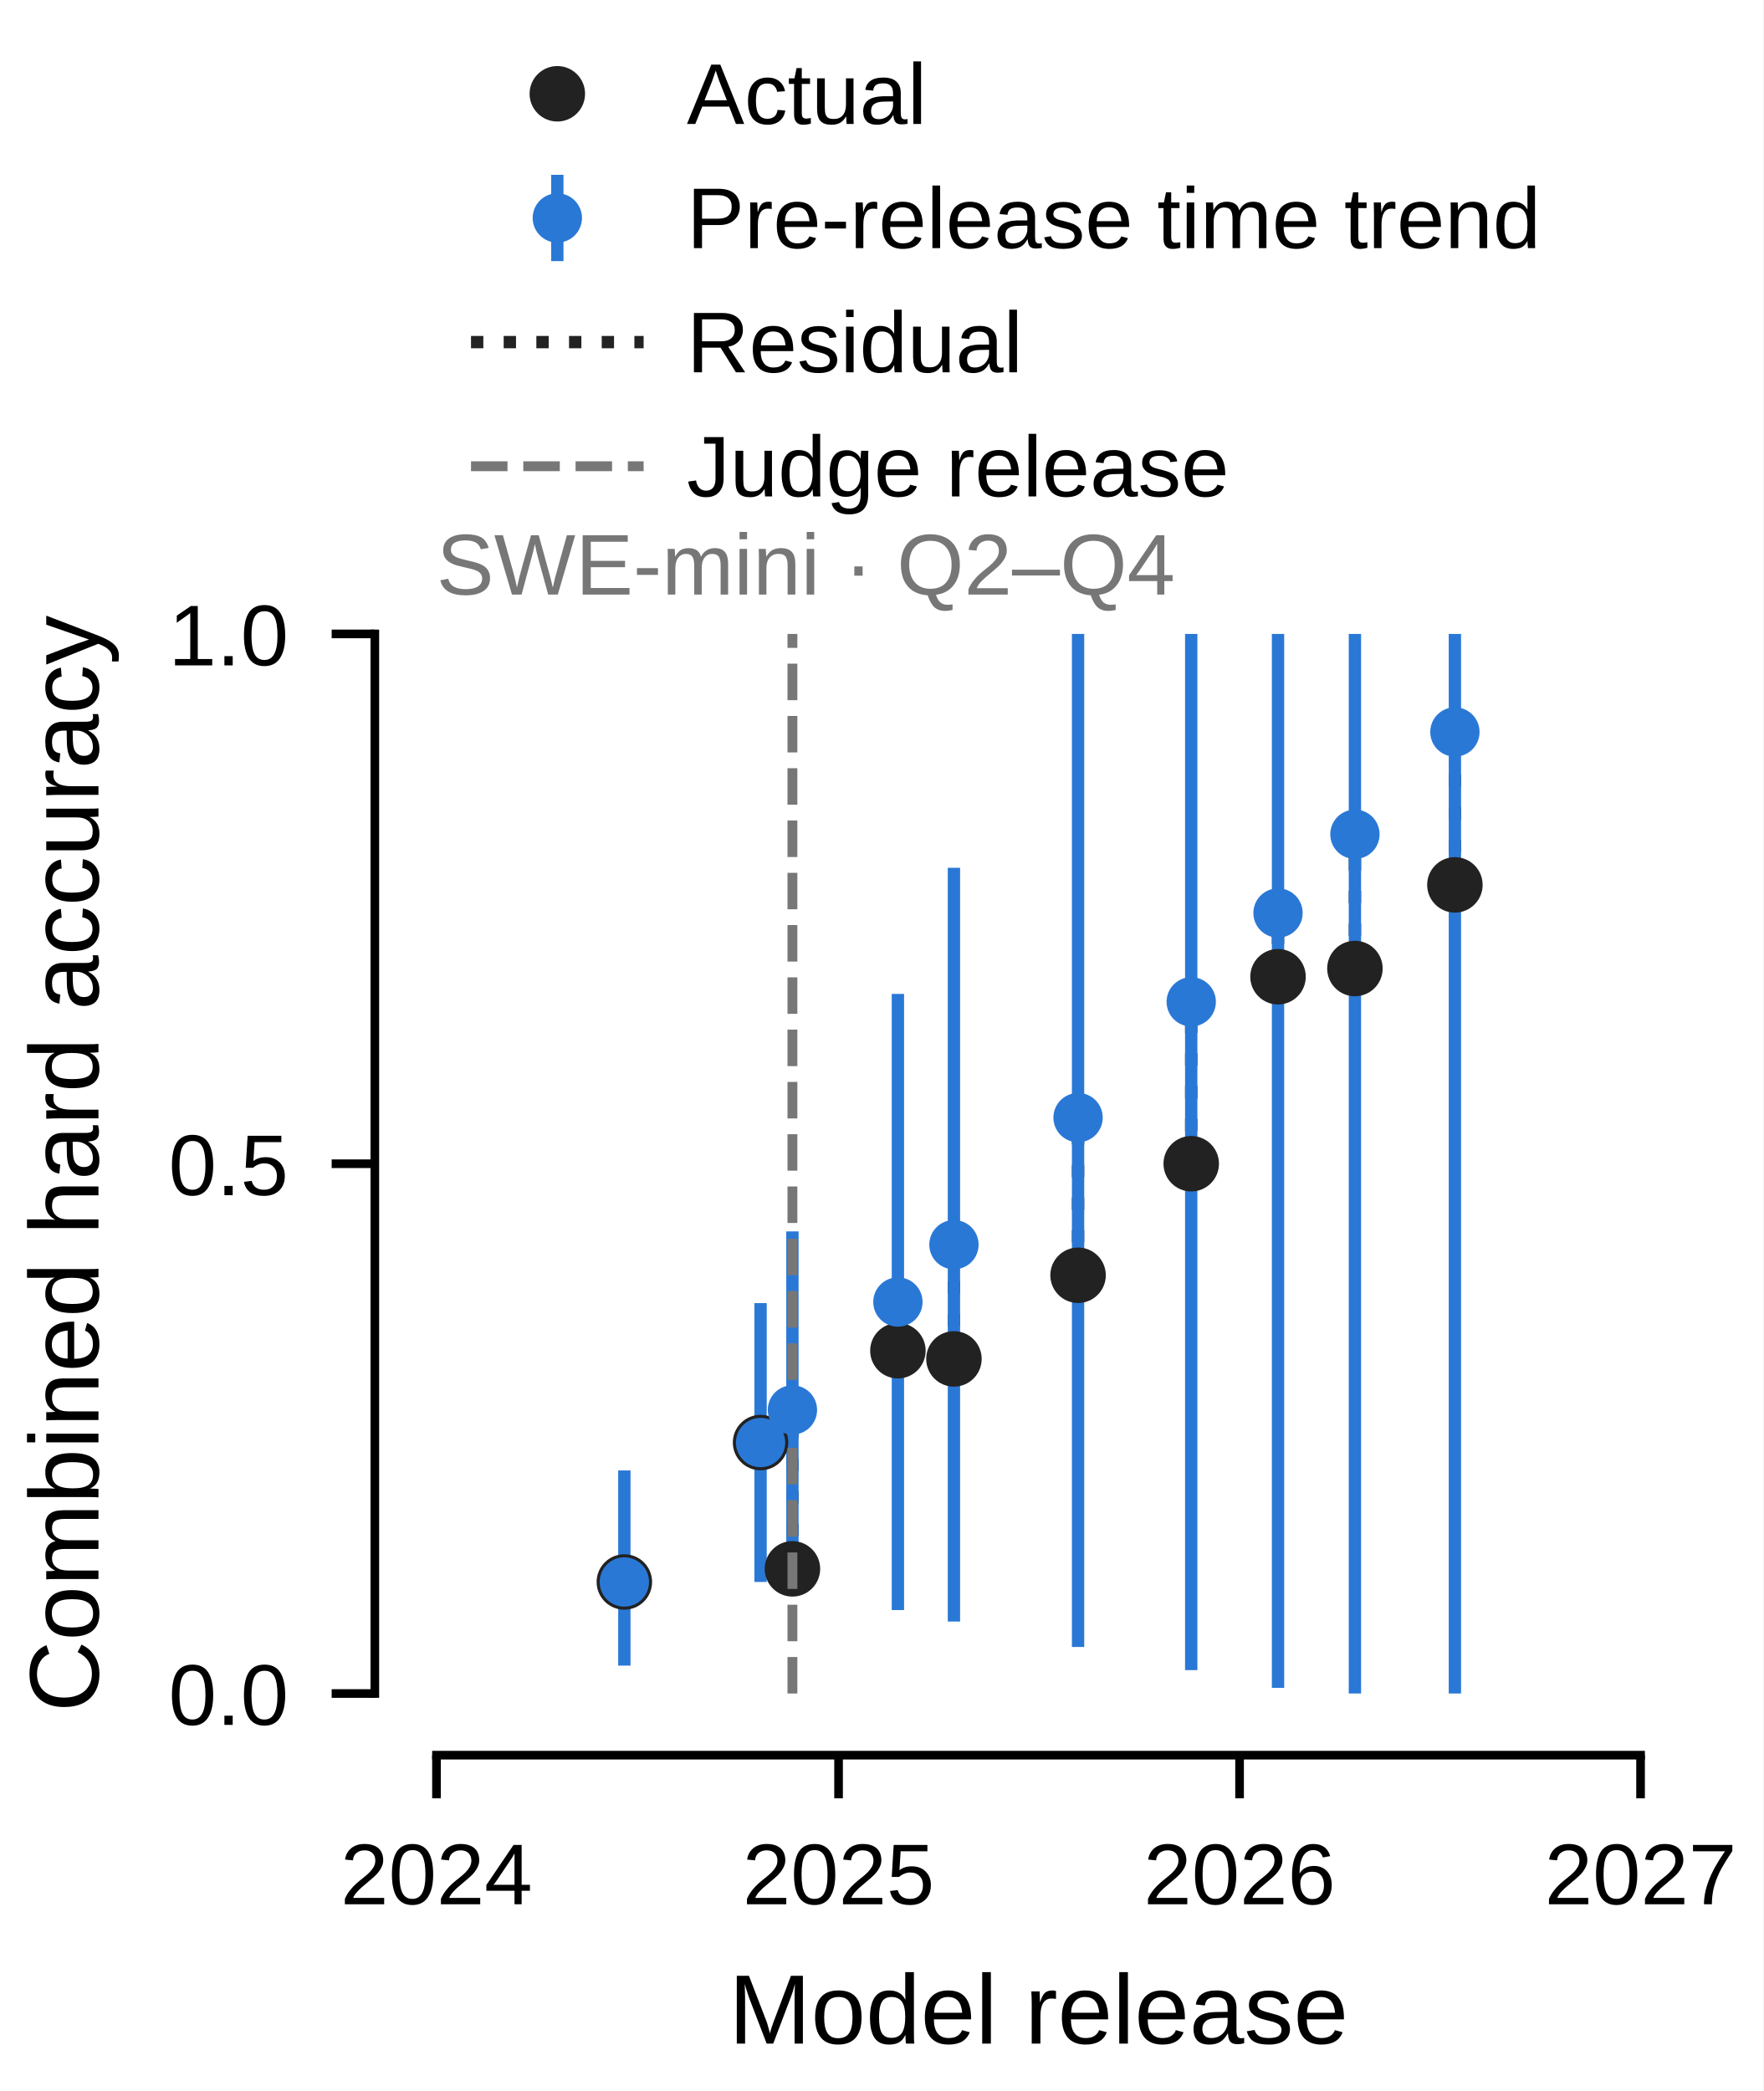
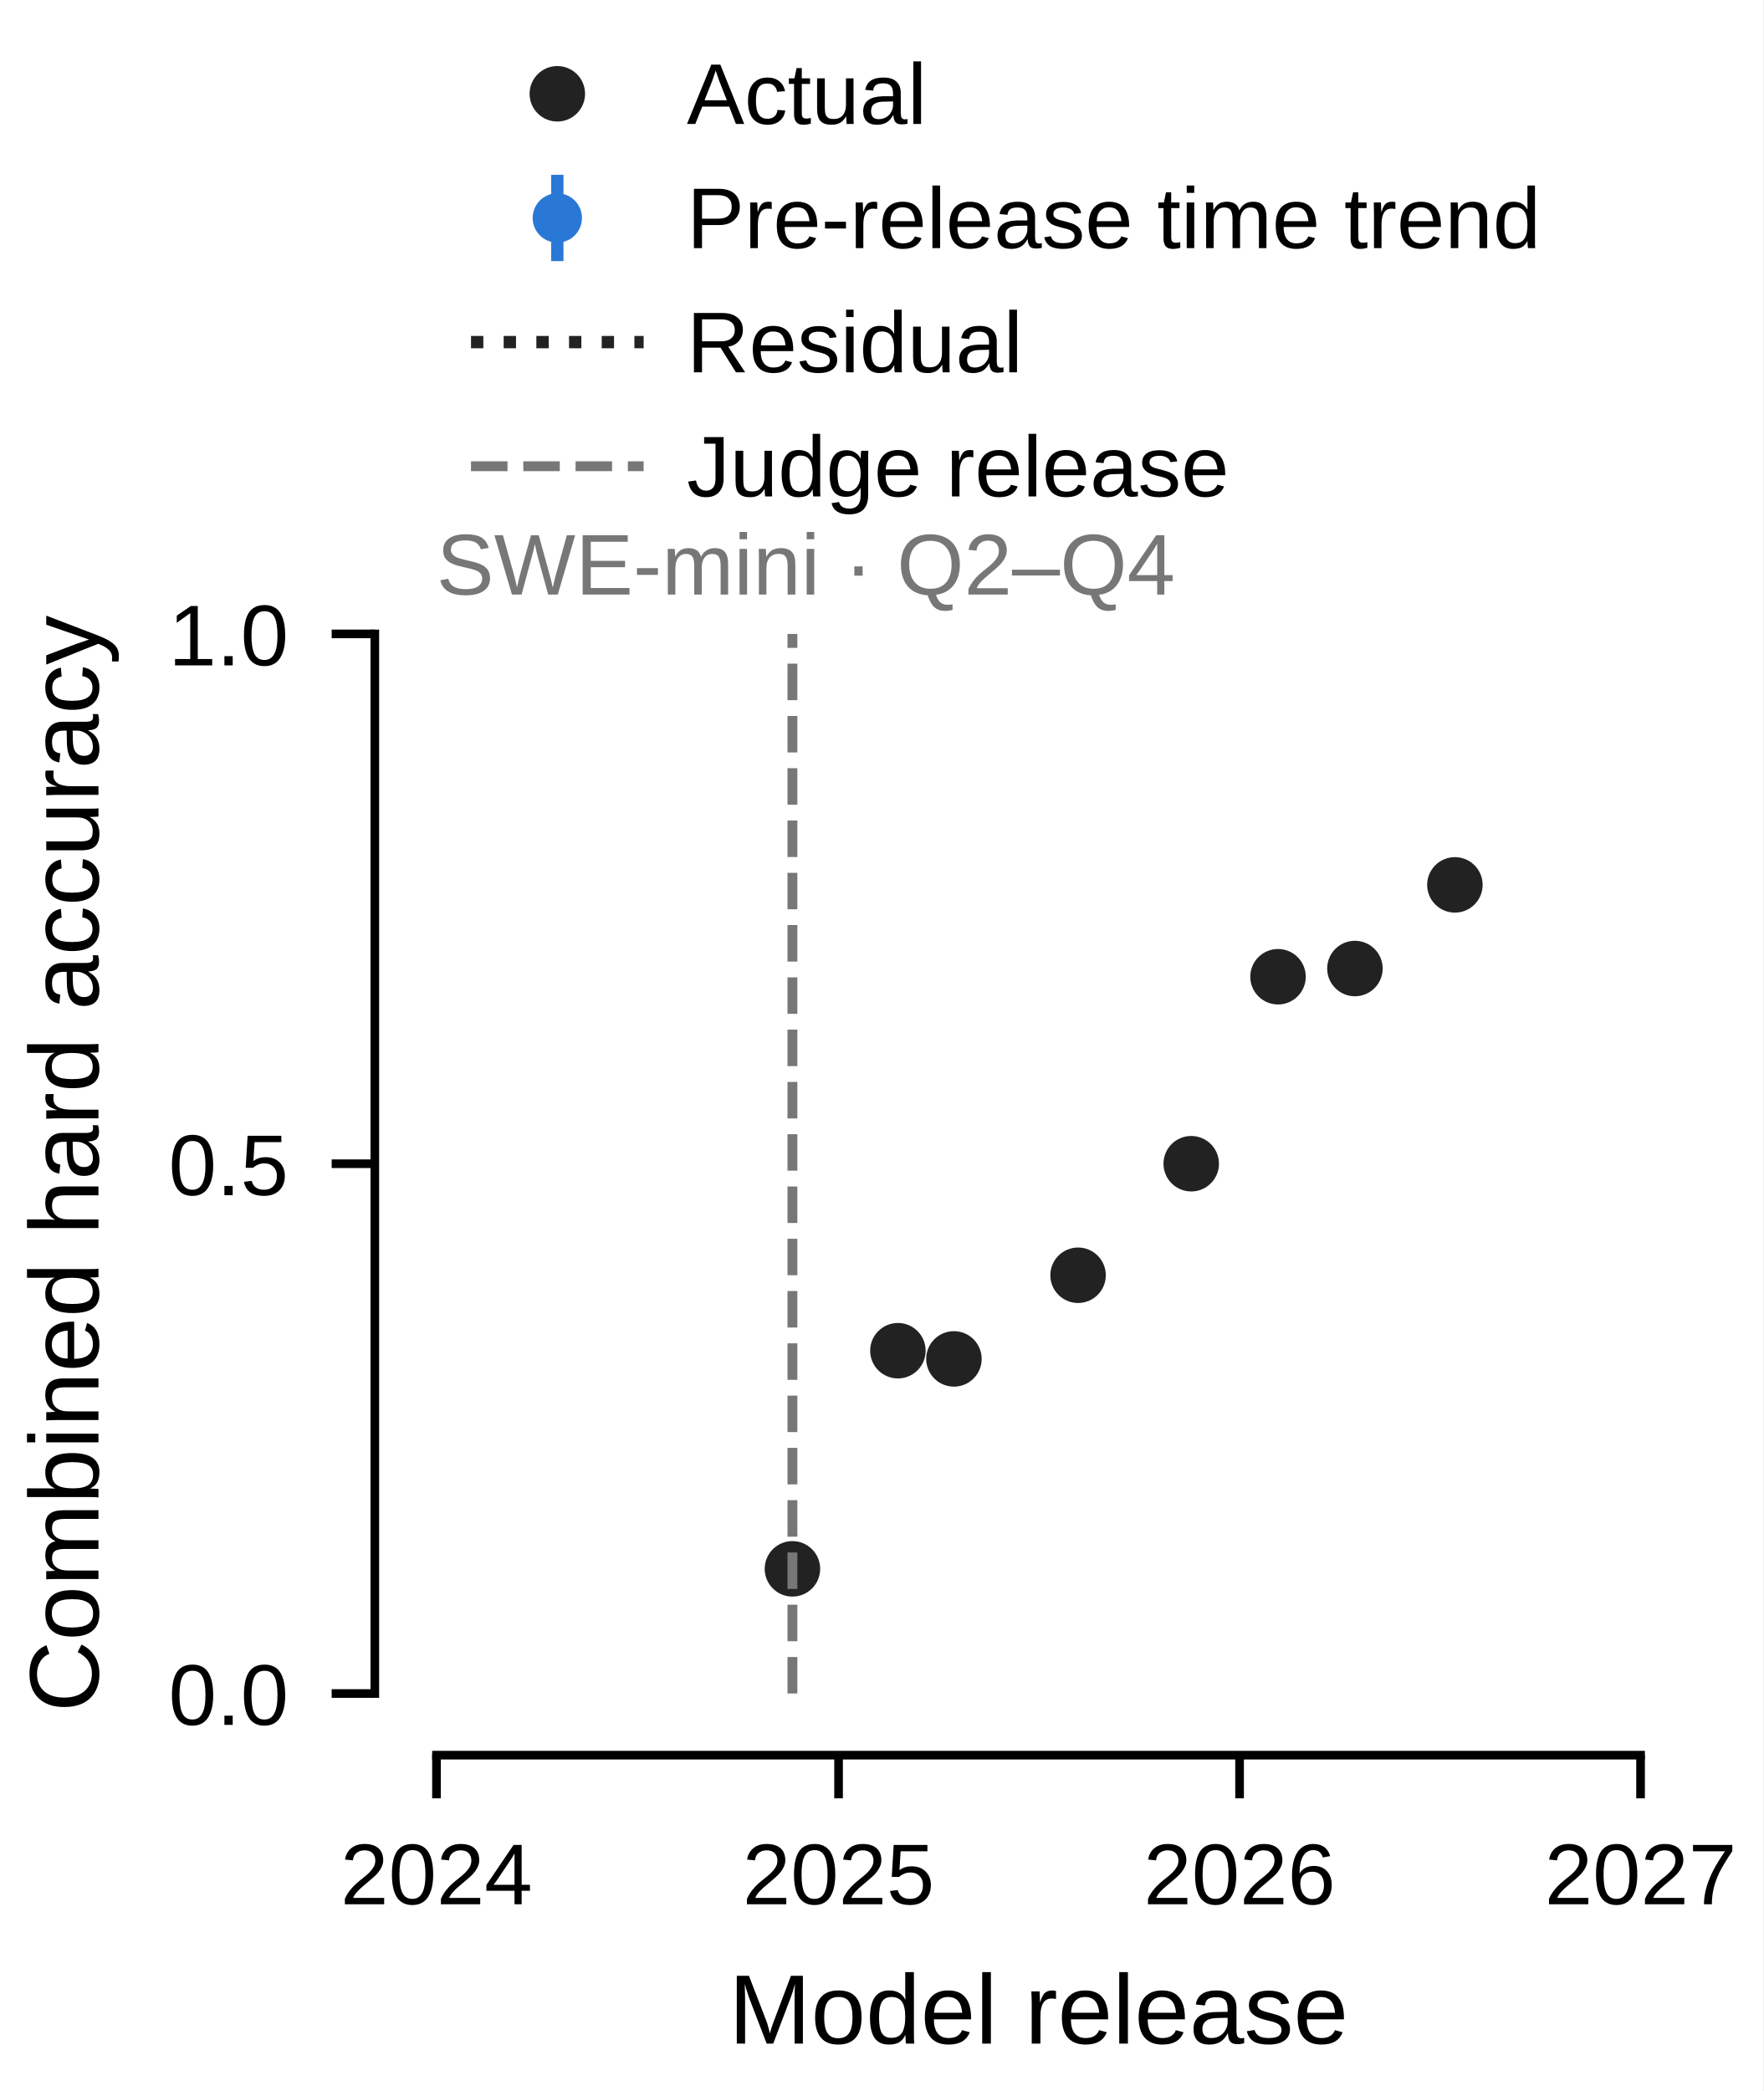
<svg xmlns="http://www.w3.org/2000/svg" xmlns:xlink="http://www.w3.org/1999/xlink" width="142.993pt" height="169.581pt" viewBox="0 0 142.993 169.581" version="1.1">
  <defs>
    <style type="text/css">*{stroke-linejoin: round; stroke-linecap: butt}</style>
  </defs>
  <g id="figure_1">
    <g id="patch_1">
      <path d="M 0 169.581 L 142.993 169.581 L 142.993 0 L 0 0 z " style="fill: #ffffff" />
    </g>
    <g id="axes_1">
      <g id="patch_2">
        <path d="M 35.398 137.344 L 133.048 137.344 L 133.048 51.412 L 35.398 51.412 z " style="fill: #ffffff" />
      </g>
      <g id="matplotlib.axis_1">
        <g id="xtick_1">
          <g id="line2d_1">
            <defs>
-               <path id="m71084b6f18" d="M 0 0 L 0 3.5 " style="stroke: #000000; stroke-width: 0.7" />
+               <path id="m1fe0d5f702" d="M 0 0 L 0 3.5 " style="stroke: #000000; stroke-width: 0.7" />
            </defs>
            <g>
-               <use xlink:href="#m71084b6f18" x="35.398" y="142.344" style="stroke: #000000; stroke-width: 0.7" />
+               <use xlink:href="#m1fe0d5f702" x="35.398" y="142.344" style="stroke: #000000; stroke-width: 0.7" />
            </g>
          </g>
          <g id="text_1">
            <text style="font-size: 7px; font-family: 'Arial', 'DejaVu Sans', sans-serif; text-anchor: middle" x="35.398" y="154.44" transform="rotate(-0 35.39797 154.4402)">2024</text>
          </g>
        </g>
        <g id="xtick_2">
          <g id="line2d_2">
            <g>
-               <use xlink:href="#m71084b6f18" x="68.007" y="142.344" style="stroke: #000000; stroke-width: 0.7" />
+               <use xlink:href="#m1fe0d5f702" x="68.007" y="142.344" style="stroke: #000000; stroke-width: 0.7" />
            </g>
          </g>
          <g id="text_2">
            <text style="font-size: 7px; font-family: 'Arial', 'DejaVu Sans', sans-serif; text-anchor: middle" x="68.007" y="154.44" transform="rotate(-0 68.00737 154.4402)">2025</text>
          </g>
        </g>
        <g id="xtick_3">
          <g id="line2d_3">
            <g>
-               <use xlink:href="#m71084b6f18" x="100.528" y="142.344" style="stroke: #000000; stroke-width: 0.7" />
+               <use xlink:href="#m1fe0d5f702" x="100.528" y="142.344" style="stroke: #000000; stroke-width: 0.7" />
            </g>
          </g>
          <g id="text_3">
            <text style="font-size: 7px; font-family: 'Arial', 'DejaVu Sans', sans-serif; text-anchor: middle" x="100.528" y="154.44" transform="rotate(-0 100.5277 154.4402)">2026</text>
          </g>
        </g>
        <g id="xtick_4">
          <g id="line2d_4">
            <g>
-               <use xlink:href="#m71084b6f18" x="133.048" y="142.344" style="stroke: #000000; stroke-width: 0.7" />
+               <use xlink:href="#m1fe0d5f702" x="133.048" y="142.344" style="stroke: #000000; stroke-width: 0.7" />
            </g>
          </g>
          <g id="text_4">
            <text style="font-size: 7px; font-family: 'Arial', 'DejaVu Sans', sans-serif; text-anchor: middle" x="133.048" y="154.44" transform="rotate(-0 133.048 154.4402)">2027</text>
          </g>
        </g>
        <g id="text_5">
          <text style="font-size: 8px; font-family: 'Arial', 'DejaVu Sans', sans-serif; text-anchor: middle" x="84.223" y="165.738" transform="rotate(-0 84.22297 165.7376)">Model release</text>
        </g>
      </g>
      <g id="matplotlib.axis_2">
        <g id="ytick_1">
          <g id="line2d_5">
            <defs>
-               <path id="m9453cdb574" d="M 0 0 L -3.5 0 " style="stroke: #000000; stroke-width: 0.7" />
+               <path id="m1332ea5a2d" d="M 0 0 L -3.5 0 " style="stroke: #000000; stroke-width: 0.7" />
            </defs>
            <g>
-               <use xlink:href="#m9453cdb574" x="30.398" y="137.344" style="stroke: #000000; stroke-width: 0.7" />
+               <use xlink:href="#m1332ea5a2d" x="30.398" y="137.344" style="stroke: #000000; stroke-width: 0.7" />
            </g>
          </g>
          <g id="text_6">
            <text style="font-size: 7px; font-family: 'Arial', 'DejaVu Sans', sans-serif; text-anchor: end" x="23.398" y="139.892" transform="rotate(-0 23.39797 139.8921)">0.0</text>
          </g>
        </g>
        <g id="ytick_2">
          <g id="line2d_6">
            <g>
-               <use xlink:href="#m9453cdb574" x="30.398" y="94.378" style="stroke: #000000; stroke-width: 0.7" />
+               <use xlink:href="#m1332ea5a2d" x="30.398" y="94.378" style="stroke: #000000; stroke-width: 0.7" />
            </g>
          </g>
          <g id="text_7">
            <text style="font-size: 7px; font-family: 'Arial', 'DejaVu Sans', sans-serif; text-anchor: end" x="23.398" y="96.926" transform="rotate(-0 23.39797 96.92614)">0.5</text>
          </g>
        </g>
        <g id="ytick_3">
          <g id="line2d_7">
            <g>
-               <use xlink:href="#m9453cdb574" x="30.398" y="51.412" style="stroke: #000000; stroke-width: 0.7" />
+               <use xlink:href="#m1332ea5a2d" x="30.398" y="51.412" style="stroke: #000000; stroke-width: 0.7" />
            </g>
          </g>
          <g id="text_8">
            <text style="font-size: 7px; font-family: 'Arial', 'DejaVu Sans', sans-serif; text-anchor: end" x="23.398" y="53.96" transform="rotate(-0 23.39797 53.96014)">1.0</text>
          </g>
        </g>
        <g id="text_9">
          <text style="font-size: 8px; font-family: 'Arial', 'DejaVu Sans', sans-serif; text-anchor: middle" x="7.984" y="94.378" transform="rotate(-90 7.984219 94.37804)">Combined hard accuracy</text>
        </g>
      </g>
+       <g id="LineCollection_1" />
      <g id="line2d_8">
-         <path d="M 50.634 128.299 L 50.634 128.299 " clip-path="url(#p724a4333ba)" style="fill: none; stroke-dasharray: 1,1.65; stroke-dashoffset: 0; stroke: #222222" />
+         <defs>
+           <path id="m846b9c4b8a" d="M 0 1.75 C 0.464 1.75 0.909 1.566 1.237 1.237 C 1.566 0.909 1.75 0.464 1.75 0 C 1.75 -0.464 1.566 -0.909 1.237 -1.237 C 0.909 -1.566 0.464 -1.75 0 -1.75 C -0.464 -1.75 -0.909 -1.566 -1.237 -1.237 C -1.566 -0.909 -1.75 -0.464 -1.75 0 C -1.75 0.464 -1.566 0.909 -1.237 1.237 C -0.909 1.566 -0.464 1.75 0 1.75 z " style="stroke: #222222" />
+         </defs>
+         <g>
+           <use xlink:href="#m846b9c4b8a" x="64.265" y="127.234" style="fill: #222222; stroke: #222222" />
+           <use xlink:href="#m846b9c4b8a" x="72.819" y="109.543" style="fill: #222222; stroke: #222222" />
+           <use xlink:href="#m846b9c4b8a" x="77.363" y="110.208" style="fill: #222222; stroke: #222222" />
+           <use xlink:href="#m846b9c4b8a" x="87.43" y="103.424" style="fill: #222222; stroke: #222222" />
+           <use xlink:href="#m846b9c4b8a" x="96.607" y="94.378" style="fill: #222222; stroke: #222222" />
+           <use xlink:href="#m846b9c4b8a" x="103.646" y="79.214" style="fill: #222222; stroke: #222222" />
+           <use xlink:href="#m846b9c4b8a" x="109.883" y="78.548" style="fill: #222222; stroke: #222222" />
+           <use xlink:href="#m846b9c4b8a" x="117.991" y="71.764" style="fill: #222222; stroke: #222222" />
+         </g>
      </g>
      <g id="line2d_9">
-         <path d="M 61.681 116.992 L 61.681 116.992 " clip-path="url(#p724a4333ba)" style="fill: none; stroke-dasharray: 1,1.65; stroke-dashoffset: 0; stroke: #222222" />
+         <path d="M 64.265 137.344 L 64.265 51.412 " clip-path="url(#p620dd74f1f)" style="fill: none; stroke-dasharray: 2.96,1.28; stroke-dashoffset: 0; stroke: #777777; stroke-width: 0.8" />
      </g>
-       <g id="line2d_10">
-         <path d="M 64.265 127.234 L 64.265 114.347 " clip-path="url(#p724a4333ba)" style="fill: none; stroke-dasharray: 1,1.65; stroke-dashoffset: 0; stroke: #222222" />
-       </g>
-       <g id="line2d_11">
-         <path d="M 72.819 109.543 L 72.819 105.594 " clip-path="url(#p724a4333ba)" style="fill: none; stroke-dasharray: 1,1.65; stroke-dashoffset: 0; stroke: #222222" />
-       </g>
-       <g id="line2d_12">
-         <path d="M 77.363 110.208 L 77.363 100.943 " clip-path="url(#p724a4333ba)" style="fill: none; stroke-dasharray: 1,1.65; stroke-dashoffset: 0; stroke: #222222" />
-       </g>
-       <g id="line2d_13">
-         <path d="M 87.43 103.424 L 87.43 90.639 " clip-path="url(#p724a4333ba)" style="fill: none; stroke-dasharray: 1,1.65; stroke-dashoffset: 0; stroke: #222222" />
-       </g>
-       <g id="line2d_14">
-         <path d="M 96.607 94.378 L 96.607 81.248 " clip-path="url(#p724a4333ba)" style="fill: none; stroke-dasharray: 1,1.65; stroke-dashoffset: 0; stroke: #222222" />
-       </g>
-       <g id="line2d_15">
-         <path d="M 103.646 79.214 L 103.646 74.044 " clip-path="url(#p724a4333ba)" style="fill: none; stroke-dasharray: 1,1.65; stroke-dashoffset: 0; stroke: #222222" />
-       </g>
-       <g id="line2d_16">
-         <path d="M 109.883 78.548 L 109.883 67.661 " clip-path="url(#p724a4333ba)" style="fill: none; stroke-dasharray: 1,1.65; stroke-dashoffset: 0; stroke: #222222" />
-       </g>
-       <g id="line2d_17">
-         <path d="M 117.991 71.764 L 117.991 59.363 " clip-path="url(#p724a4333ba)" style="fill: none; stroke-dasharray: 1,1.65; stroke-dashoffset: 0; stroke: #222222" />
-       </g>
-       <g id="LineCollection_1">
-         <path d="M 50.634 135.083 L 50.634 119.253 " style="fill: none; stroke: #2a78d6" />
-         <path d="M 61.681 128.299 L 61.681 105.685 " style="fill: none; stroke: #2a78d6" />
-         <path d="M 64.265 128.299 L 64.265 99.867 " style="fill: none; stroke: #2a78d6" />
-         <path d="M 72.819 130.578 L 72.819 80.609 " style="fill: none; stroke: #2a78d6" />
-         <path d="M 77.363 131.508 L 77.363 70.378 " style="fill: none; stroke: #2a78d6" />
-         <path d="M 87.43 133.569 L 87.43 51.412 " style="fill: none; stroke: #2a78d6" />
-         <path d="M 96.607 135.447 L 96.607 51.412 " style="fill: none; stroke: #2a78d6" />
-         <path d="M 103.646 136.888 L 103.646 51.412 " style="fill: none; stroke: #2a78d6" />
-         <path d="M 109.883 137.344 L 109.883 51.412 " style="fill: none; stroke: #2a78d6" />
-         <path d="M 117.991 137.344 L 117.991 51.412 " style="fill: none; stroke: #2a78d6" />
-       </g>
-       <g id="line2d_18">
-         <defs>
-           <path id="me39d5094ea" d="M 0 1.75 C 0.464 1.75 0.909 1.566 1.237 1.237 C 1.566 0.909 1.75 0.464 1.75 0 C 1.75 -0.464 1.566 -0.909 1.237 -1.237 C 0.909 -1.566 0.464 -1.75 0 -1.75 C -0.464 -1.75 -0.909 -1.566 -1.237 -1.237 C -1.566 -0.909 -1.75 -0.464 -1.75 0 C -1.75 0.464 -1.566 0.909 -1.237 1.237 C -0.909 1.566 -0.464 1.75 0 1.75 z " style="stroke: #222222" />
-         </defs>
-         <g>
-           <use xlink:href="#me39d5094ea" x="50.634" y="128.299" style="fill: #222222; stroke: #222222" />
-           <use xlink:href="#me39d5094ea" x="61.681" y="116.992" style="fill: #222222; stroke: #222222" />
-           <use xlink:href="#me39d5094ea" x="64.265" y="127.234" style="fill: #222222; stroke: #222222" />
-           <use xlink:href="#me39d5094ea" x="72.819" y="109.543" style="fill: #222222; stroke: #222222" />
-           <use xlink:href="#me39d5094ea" x="77.363" y="110.208" style="fill: #222222; stroke: #222222" />
-           <use xlink:href="#me39d5094ea" x="87.43" y="103.424" style="fill: #222222; stroke: #222222" />
-           <use xlink:href="#me39d5094ea" x="96.607" y="94.378" style="fill: #222222; stroke: #222222" />
-           <use xlink:href="#me39d5094ea" x="103.646" y="79.214" style="fill: #222222; stroke: #222222" />
-           <use xlink:href="#me39d5094ea" x="109.883" y="78.548" style="fill: #222222; stroke: #222222" />
-           <use xlink:href="#me39d5094ea" x="117.991" y="71.764" style="fill: #222222; stroke: #222222" />
-         </g>
-       </g>
-       <g id="line2d_19">
-         <path d="M 64.265 137.344 L 64.265 51.412 " clip-path="url(#p724a4333ba)" style="fill: none; stroke-dasharray: 2.96,1.28; stroke-dashoffset: 0; stroke: #777777; stroke-width: 0.8" />
-       </g>
-       <g id="line2d_20" />
-       <g id="line2d_21">
-         <defs>
-           <path id="maadb02a936" d="M 0 1.5 C 0.398 1.5 0.779 1.342 1.061 1.061 C 1.342 0.779 1.5 0.398 1.5 0 C 1.5 -0.398 1.342 -0.779 1.061 -1.061 C 0.779 -1.342 0.398 -1.5 0 -1.5 C -0.398 -1.5 -0.779 -1.342 -1.061 -1.061 C -1.342 -0.779 -1.5 -0.398 -1.5 0 C -1.5 0.398 -1.342 0.779 -1.061 1.061 C -0.779 1.342 -0.398 1.5 0 1.5 z " style="stroke: #2a78d6" />
-         </defs>
-         <g>
-           <use xlink:href="#maadb02a936" x="50.634" y="128.299" style="fill: #2a78d6; stroke: #2a78d6" />
-           <use xlink:href="#maadb02a936" x="61.681" y="116.992" style="fill: #2a78d6; stroke: #2a78d6" />
-           <use xlink:href="#maadb02a936" x="64.265" y="114.347" style="fill: #2a78d6; stroke: #2a78d6" />
-           <use xlink:href="#maadb02a936" x="72.819" y="105.594" style="fill: #2a78d6; stroke: #2a78d6" />
-           <use xlink:href="#maadb02a936" x="77.363" y="100.943" style="fill: #2a78d6; stroke: #2a78d6" />
-           <use xlink:href="#maadb02a936" x="87.43" y="90.639" style="fill: #2a78d6; stroke: #2a78d6" />
-           <use xlink:href="#maadb02a936" x="96.607" y="81.248" style="fill: #2a78d6; stroke: #2a78d6" />
-           <use xlink:href="#maadb02a936" x="103.646" y="74.044" style="fill: #2a78d6; stroke: #2a78d6" />
-           <use xlink:href="#maadb02a936" x="109.883" y="67.661" style="fill: #2a78d6; stroke: #2a78d6" />
-           <use xlink:href="#maadb02a936" x="117.991" y="59.363" style="fill: #2a78d6; stroke: #2a78d6" />
-         </g>
-       </g>
+       <g id="line2d_10" />
+       <g id="line2d_11" />
      <g id="patch_3">
        <path d="M 30.398 137.344 L 30.398 51.412 " style="fill: none; stroke: #000000; stroke-width: 0.7; stroke-linejoin: miter; stroke-linecap: square" />
      </g>
      <g id="patch_4">
        <path d="M 35.398 142.344 L 133.048 142.344 " style="fill: none; stroke: #000000; stroke-width: 0.7; stroke-linejoin: miter; stroke-linecap: square" />
      </g>
      <g id="text_10">
        <text style="font-size: 7px; font-family: 'Arial', 'DejaVu Sans', sans-serif; text-anchor: start; fill: #777777" x="35.398" y="48.22" transform="rotate(-0 35.39797 48.22026)">SWE-mini · Q2–Q4</text>
      </g>
      <g id="legend_1">
-         <g id="line2d_22">
+         <g id="line2d_12">
          <g>
-             <use xlink:href="#me39d5094ea" x="45.198" y="7.606" style="fill: #222222; stroke: #222222" />
+             <use xlink:href="#m846b9c4b8a" x="45.198" y="7.606" style="fill: #222222; stroke: #222222" />
          </g>
        </g>
        <g id="text_11">
          <text style="font-size: 7px; font-family: 'Arial', 'DejaVu Sans', sans-serif; text-anchor: start" x="55.698" y="10.056" transform="rotate(-0 55.69797 10.05619)">Actual</text>
        </g>
        <g id="LineCollection_2">
          <path d="M 45.198 21.176 L 45.198 14.176 " style="fill: none; stroke: #2a78d6" />
        </g>
-         <g id="line2d_23" />
-         <g id="line2d_24">
+         <g id="line2d_13" />
+         <g id="line2d_14">
+           <defs>
+             <path id="m9fd743dc8e" d="M 0 1.5 C 0.398 1.5 0.779 1.342 1.061 1.061 C 1.342 0.779 1.5 0.398 1.5 0 C 1.5 -0.398 1.342 -0.779 1.061 -1.061 C 0.779 -1.342 0.398 -1.5 0 -1.5 C -0.398 -1.5 -0.779 -1.342 -1.061 -1.061 C -1.342 -0.779 -1.5 -0.398 -1.5 0 C -1.5 0.398 -1.342 0.779 -1.061 1.061 C -0.779 1.342 -0.398 1.5 0 1.5 z " style="stroke: #2a78d6" />
+           </defs>
          <g>
-             <use xlink:href="#maadb02a936" x="45.198" y="17.676" style="fill: #2a78d6; stroke: #2a78d6" />
+             <use xlink:href="#m9fd743dc8e" x="45.198" y="17.676" style="fill: #2a78d6; stroke: #2a78d6" />
          </g>
        </g>
        <g id="text_12">
          <text style="font-size: 7px; font-family: 'Arial', 'DejaVu Sans', sans-serif; text-anchor: start" x="55.698" y="20.126" transform="rotate(-0 55.69797 20.12553)">Pre-release time trend</text>
        </g>
-         <g id="line2d_25">
+         <g id="line2d_15">
          <path d="M 38.198 27.745 L 45.198 27.745 L 52.198 27.745 " style="fill: none; stroke-dasharray: 1,1.65; stroke-dashoffset: 0; stroke: #222222" />
        </g>
        <g id="text_13">
          <text style="font-size: 7px; font-family: 'Arial', 'DejaVu Sans', sans-serif; text-anchor: start" x="55.698" y="30.195" transform="rotate(-0 55.69797 30.19486)">Residual</text>
        </g>
-         <g id="line2d_26">
+         <g id="line2d_16">
          <path d="M 38.198 37.814 L 45.198 37.814 L 52.198 37.814 " style="fill: none; stroke-dasharray: 2.96,1.28; stroke-dashoffset: 0; stroke: #777777; stroke-width: 0.8" />
        </g>
        <g id="text_14">
          <text style="font-size: 7px; font-family: 'Arial', 'DejaVu Sans', sans-serif; text-anchor: start" x="55.698" y="40.264" transform="rotate(-0 55.69797 40.2642)">Judge release</text>
        </g>
      </g>
    </g>
  </g>
  <defs>
-     <clipPath id="p724a4333ba">
+     <clipPath id="p620dd74f1f">
      <rect x="35.398" y="51.412" width="97.65" height="85.932" />
    </clipPath>
  </defs>
</svg>
